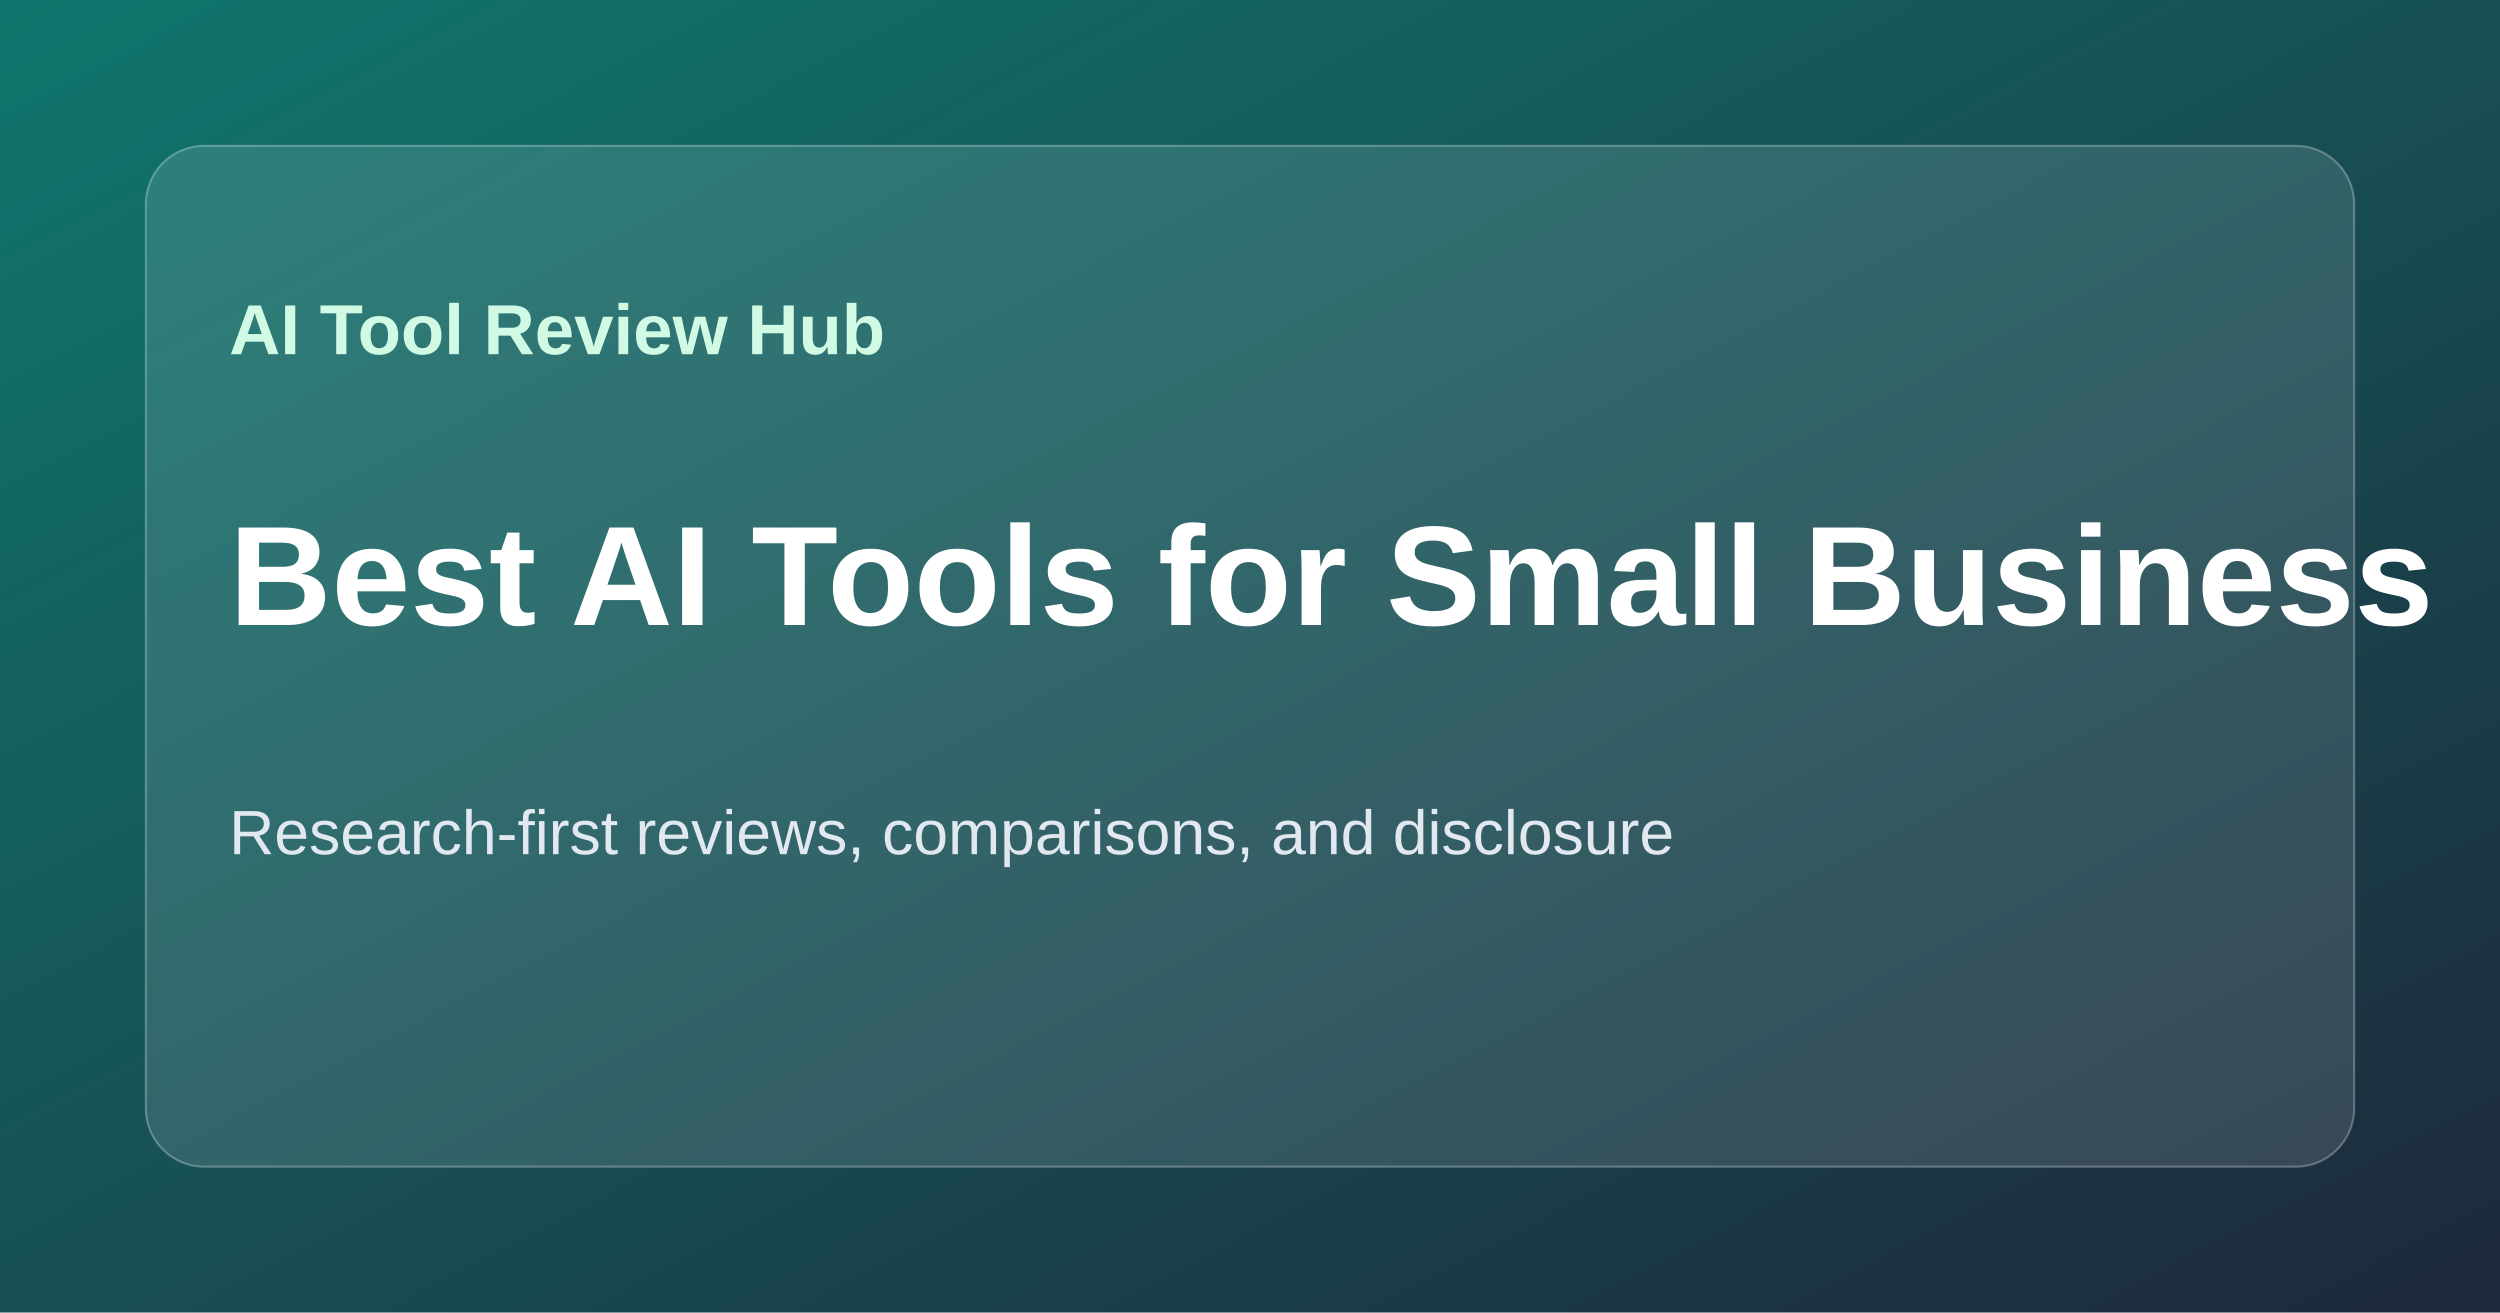
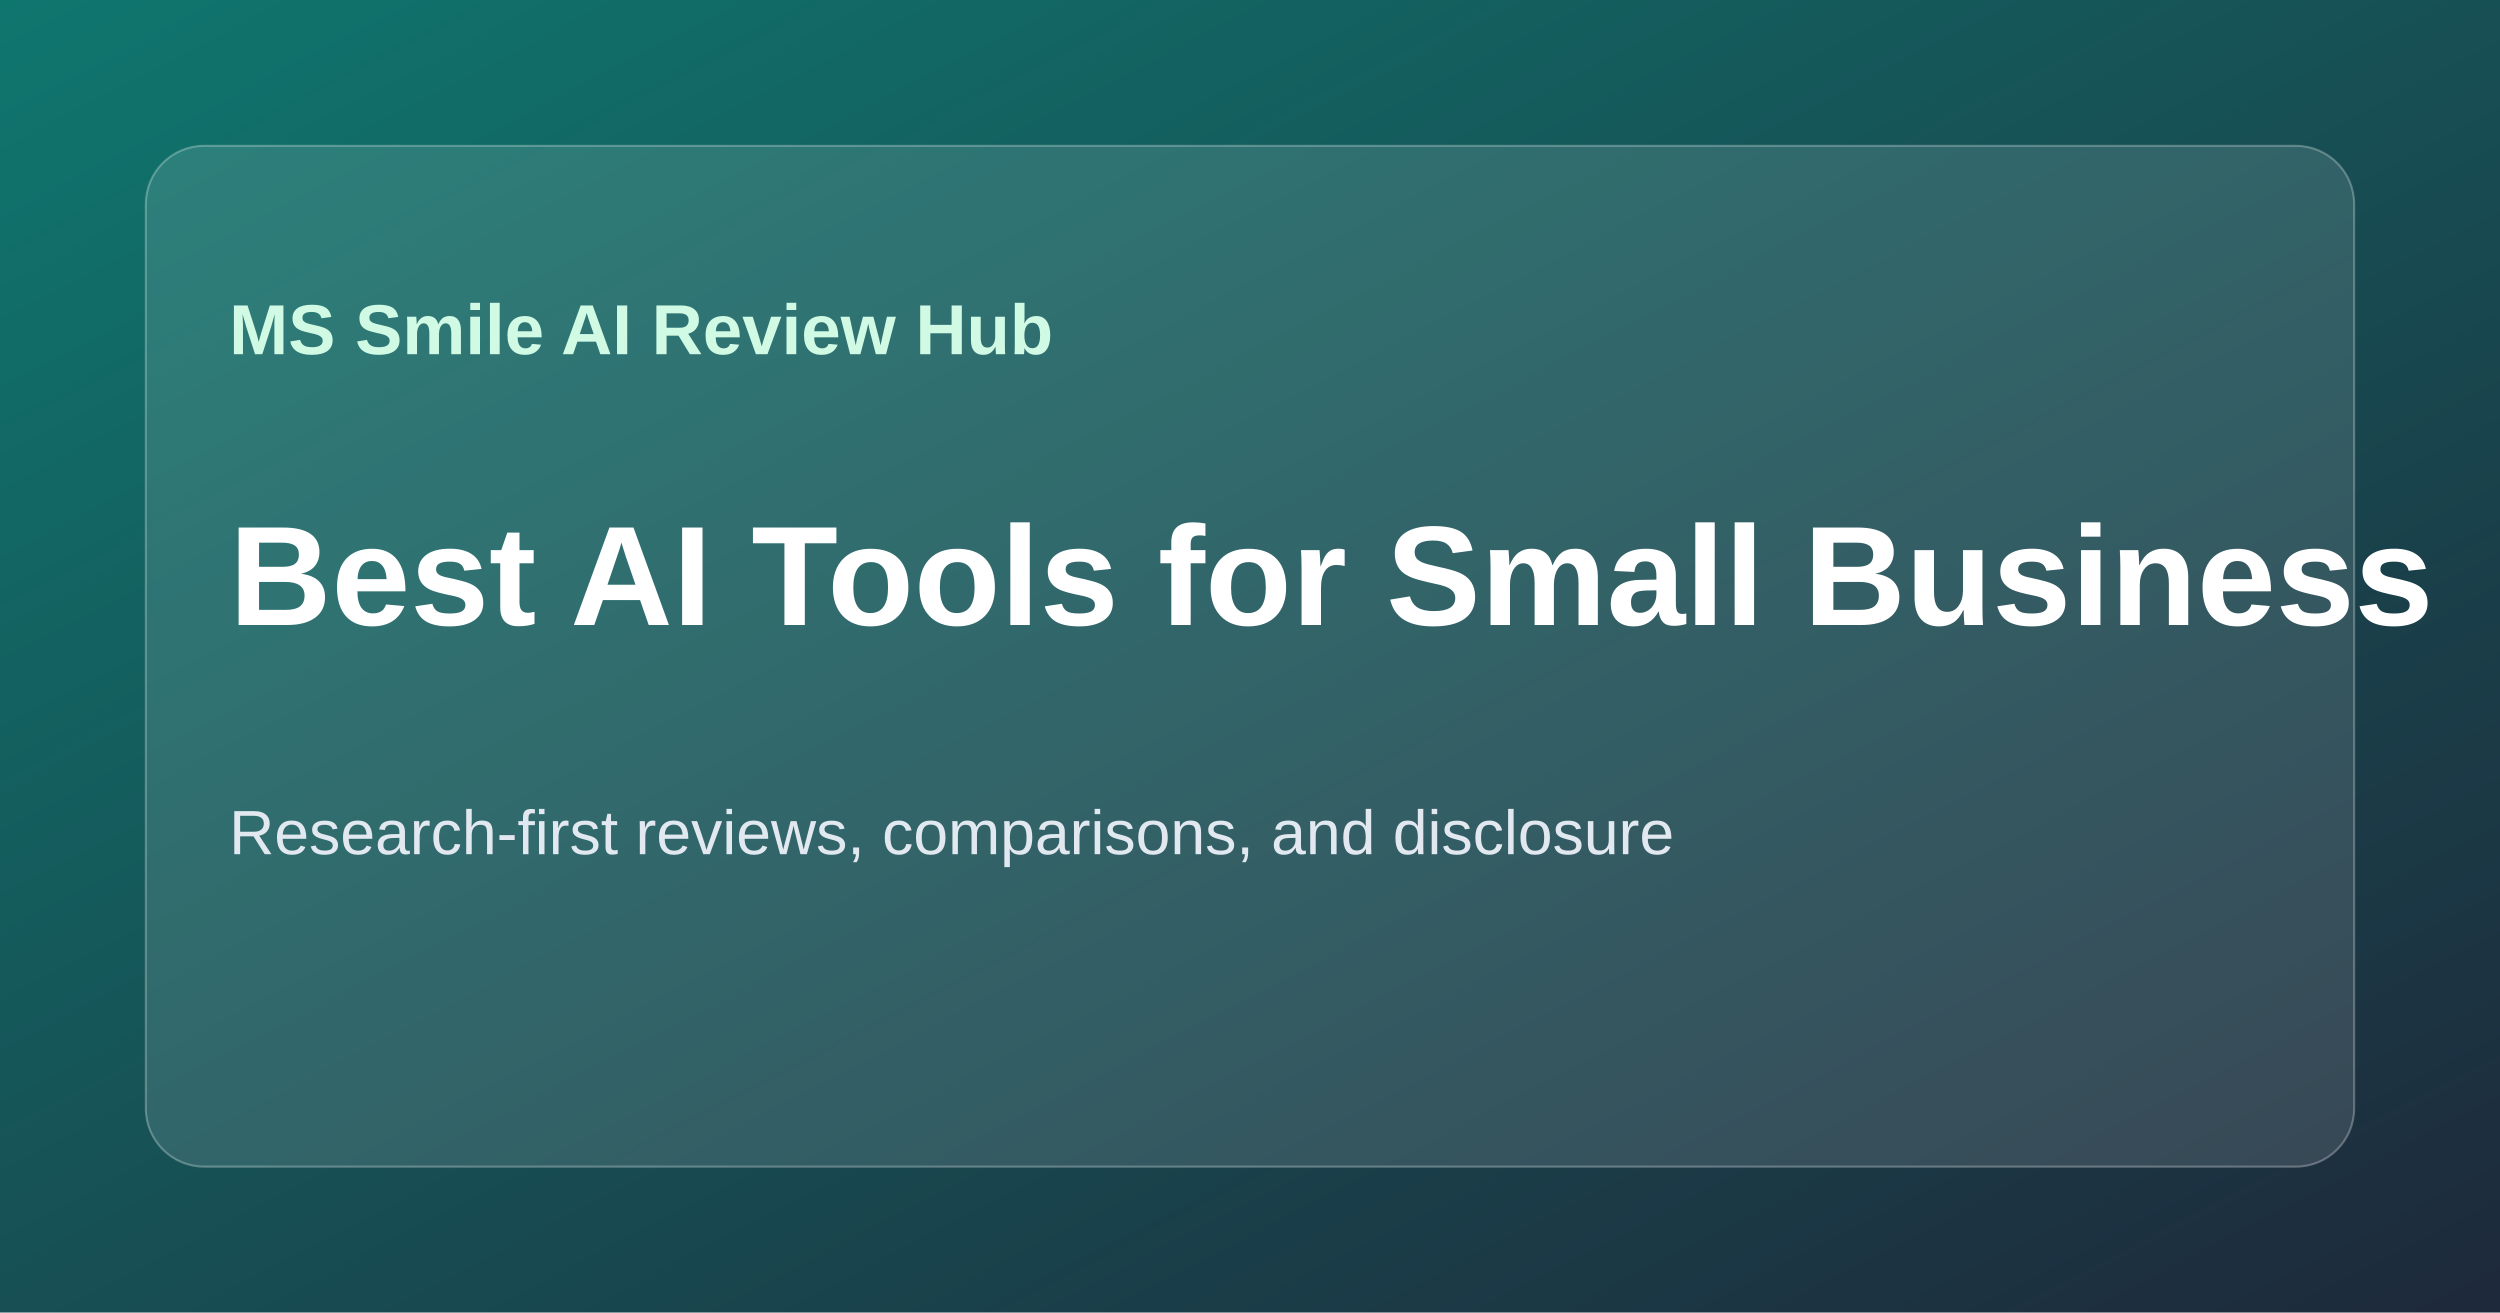
<svg xmlns="http://www.w3.org/2000/svg" width="1200" height="630" viewBox="0 0 1200 630">
  <defs>
    <linearGradient id="g" x1="0" x2="1" y1="0" y2="1">
      <stop offset="0" stop-color="#0f766e" />
      <stop offset="1" stop-color="#1e293b" />
    </linearGradient>
  </defs>
  <rect width="1200" height="630" fill="url(#g)" />
  <rect x="70" y="70" width="1060" height="490" rx="28" fill="rgba(255,255,255,.12)" stroke="rgba(255,255,255,.28)" />
-   <text x="110" y="170" fill="#d1fae5" font-family="Arial, Helvetica, sans-serif" font-size="34" font-weight="700">AI Tool Review Hub</text>
+   <text x="110" y="170" fill="#d1fae5" font-family="Arial, Helvetica, sans-serif" font-size="34" font-weight="700">MS Smile AI Review Hub</text>
  <text x="110" y="300" fill="#ffffff" font-family="Arial, Helvetica, sans-serif" font-size="68" font-weight="800">Best AI Tools for Small Business</text>
  <text x="110" y="410" fill="#e2e8f0" font-family="Arial, Helvetica, sans-serif" font-size="30">Research-first reviews, comparisons, and disclosure</text>
</svg>
